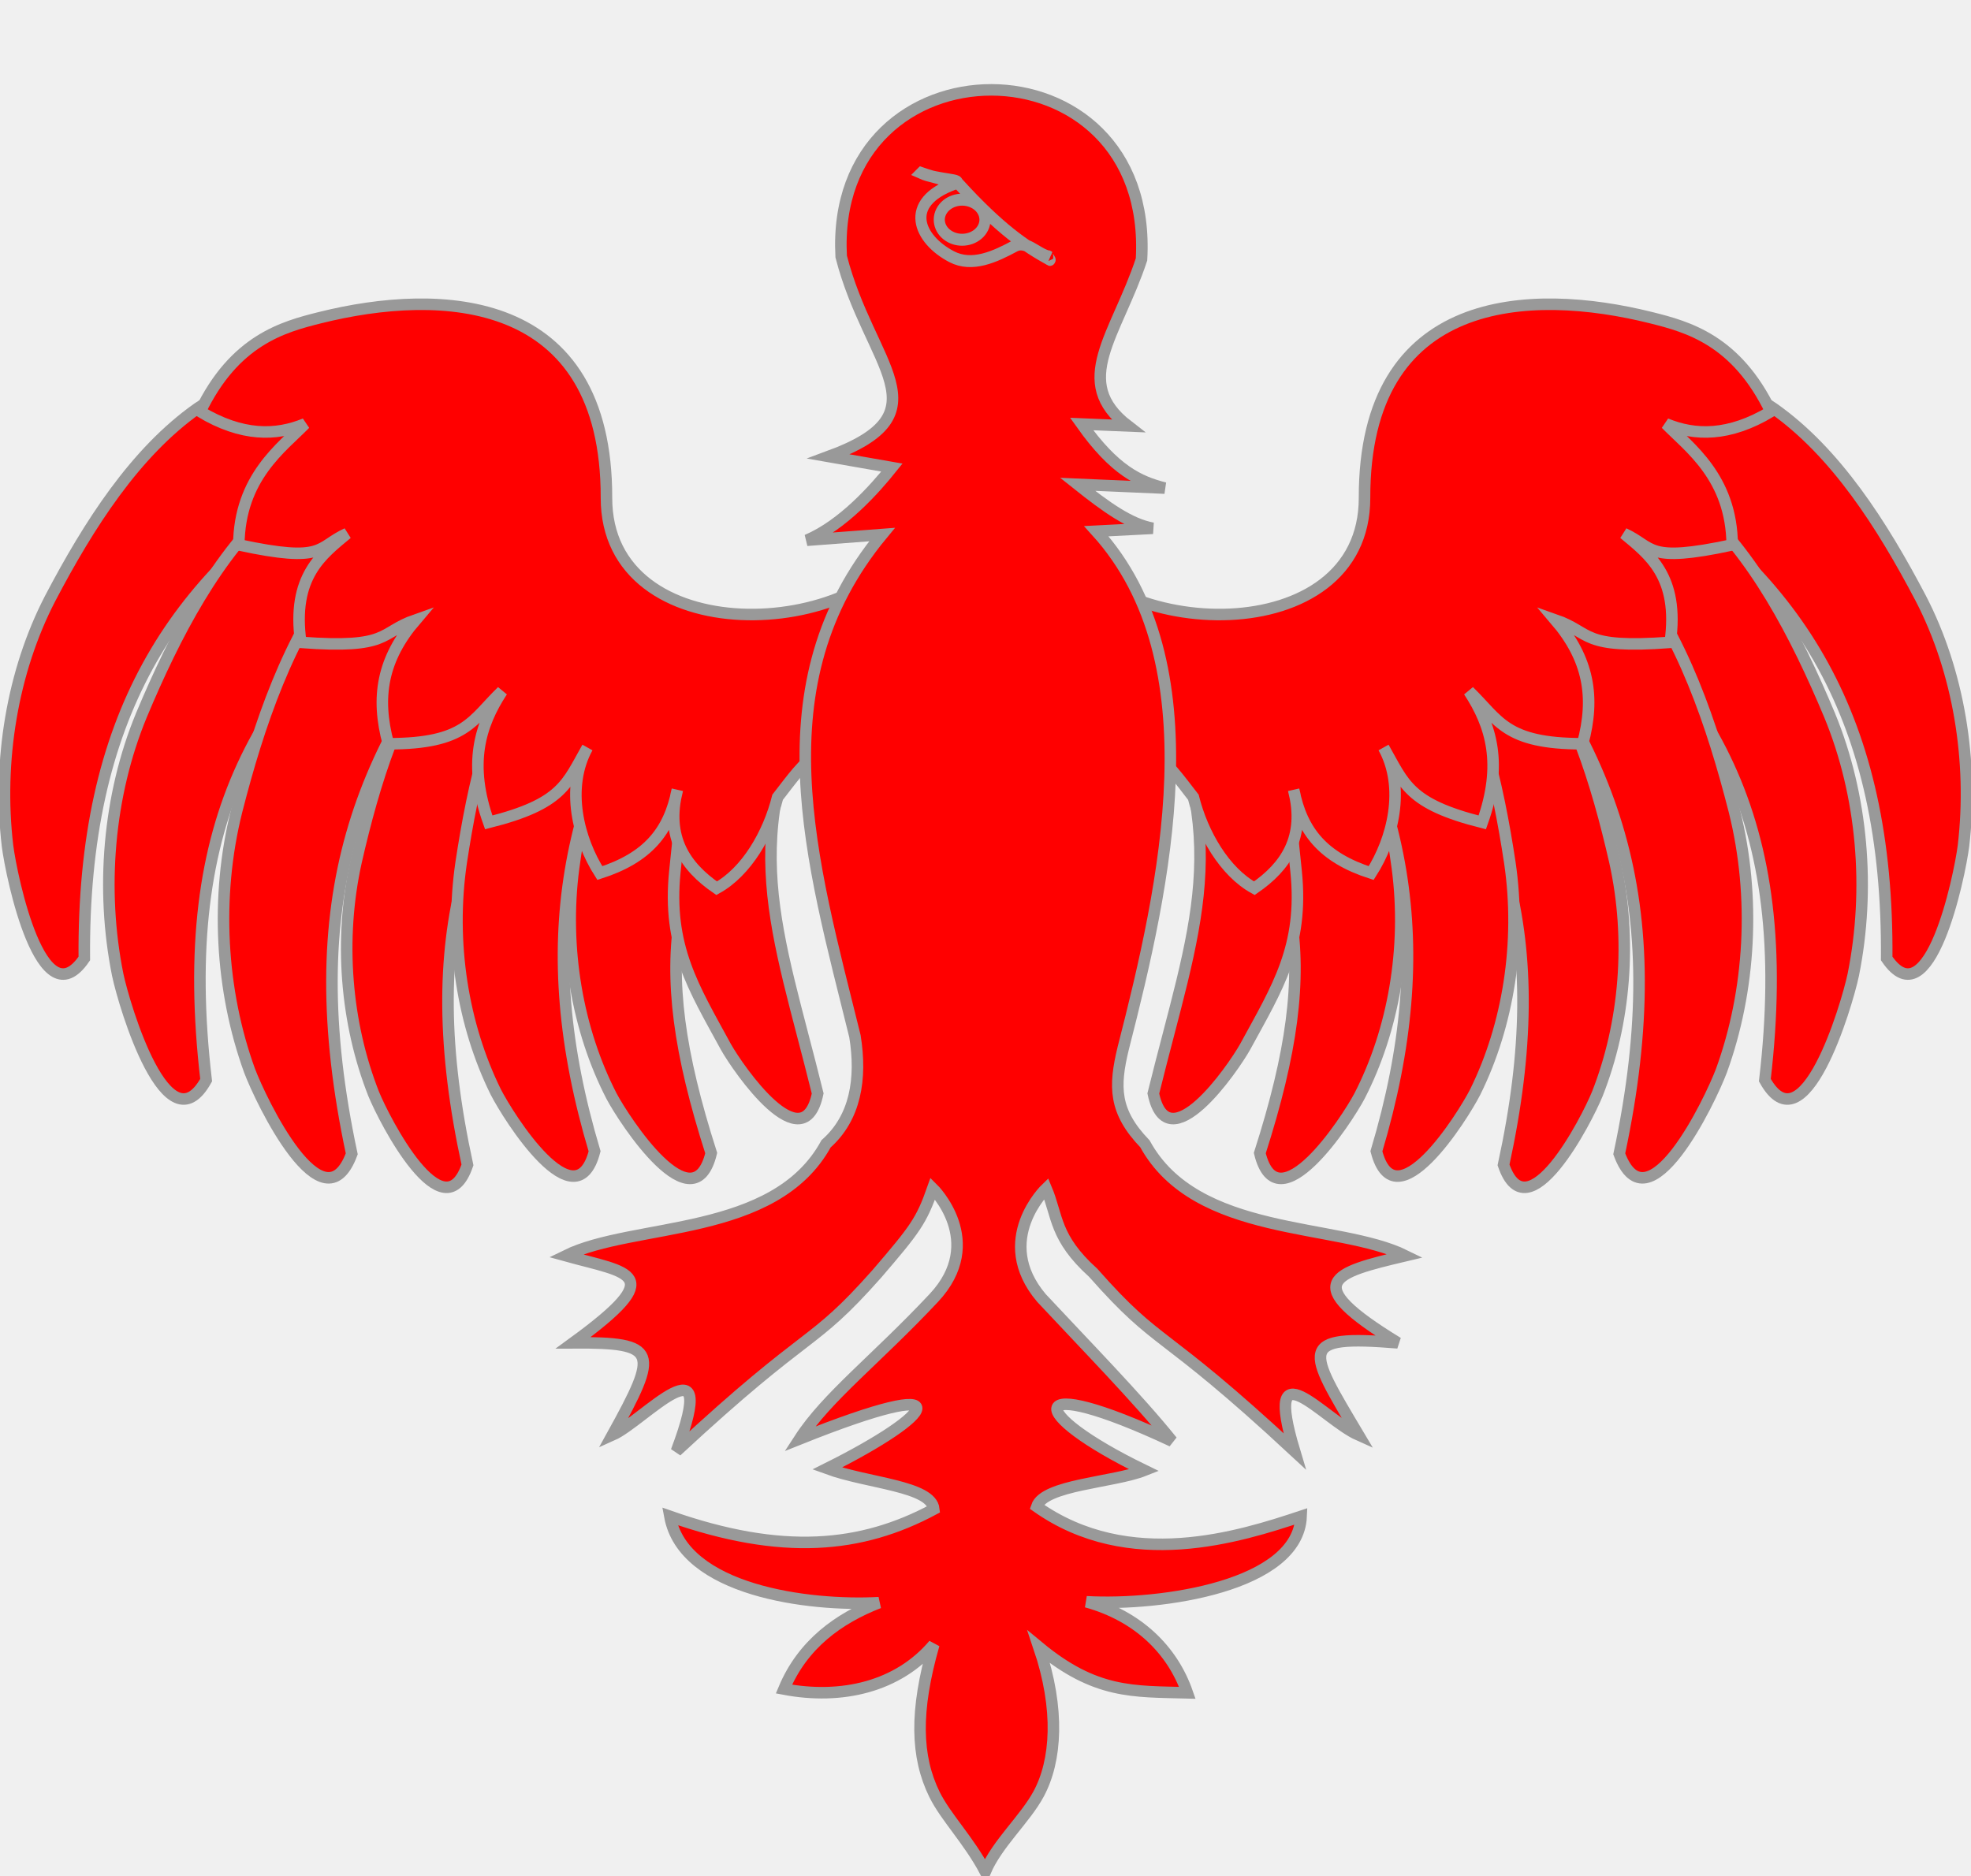
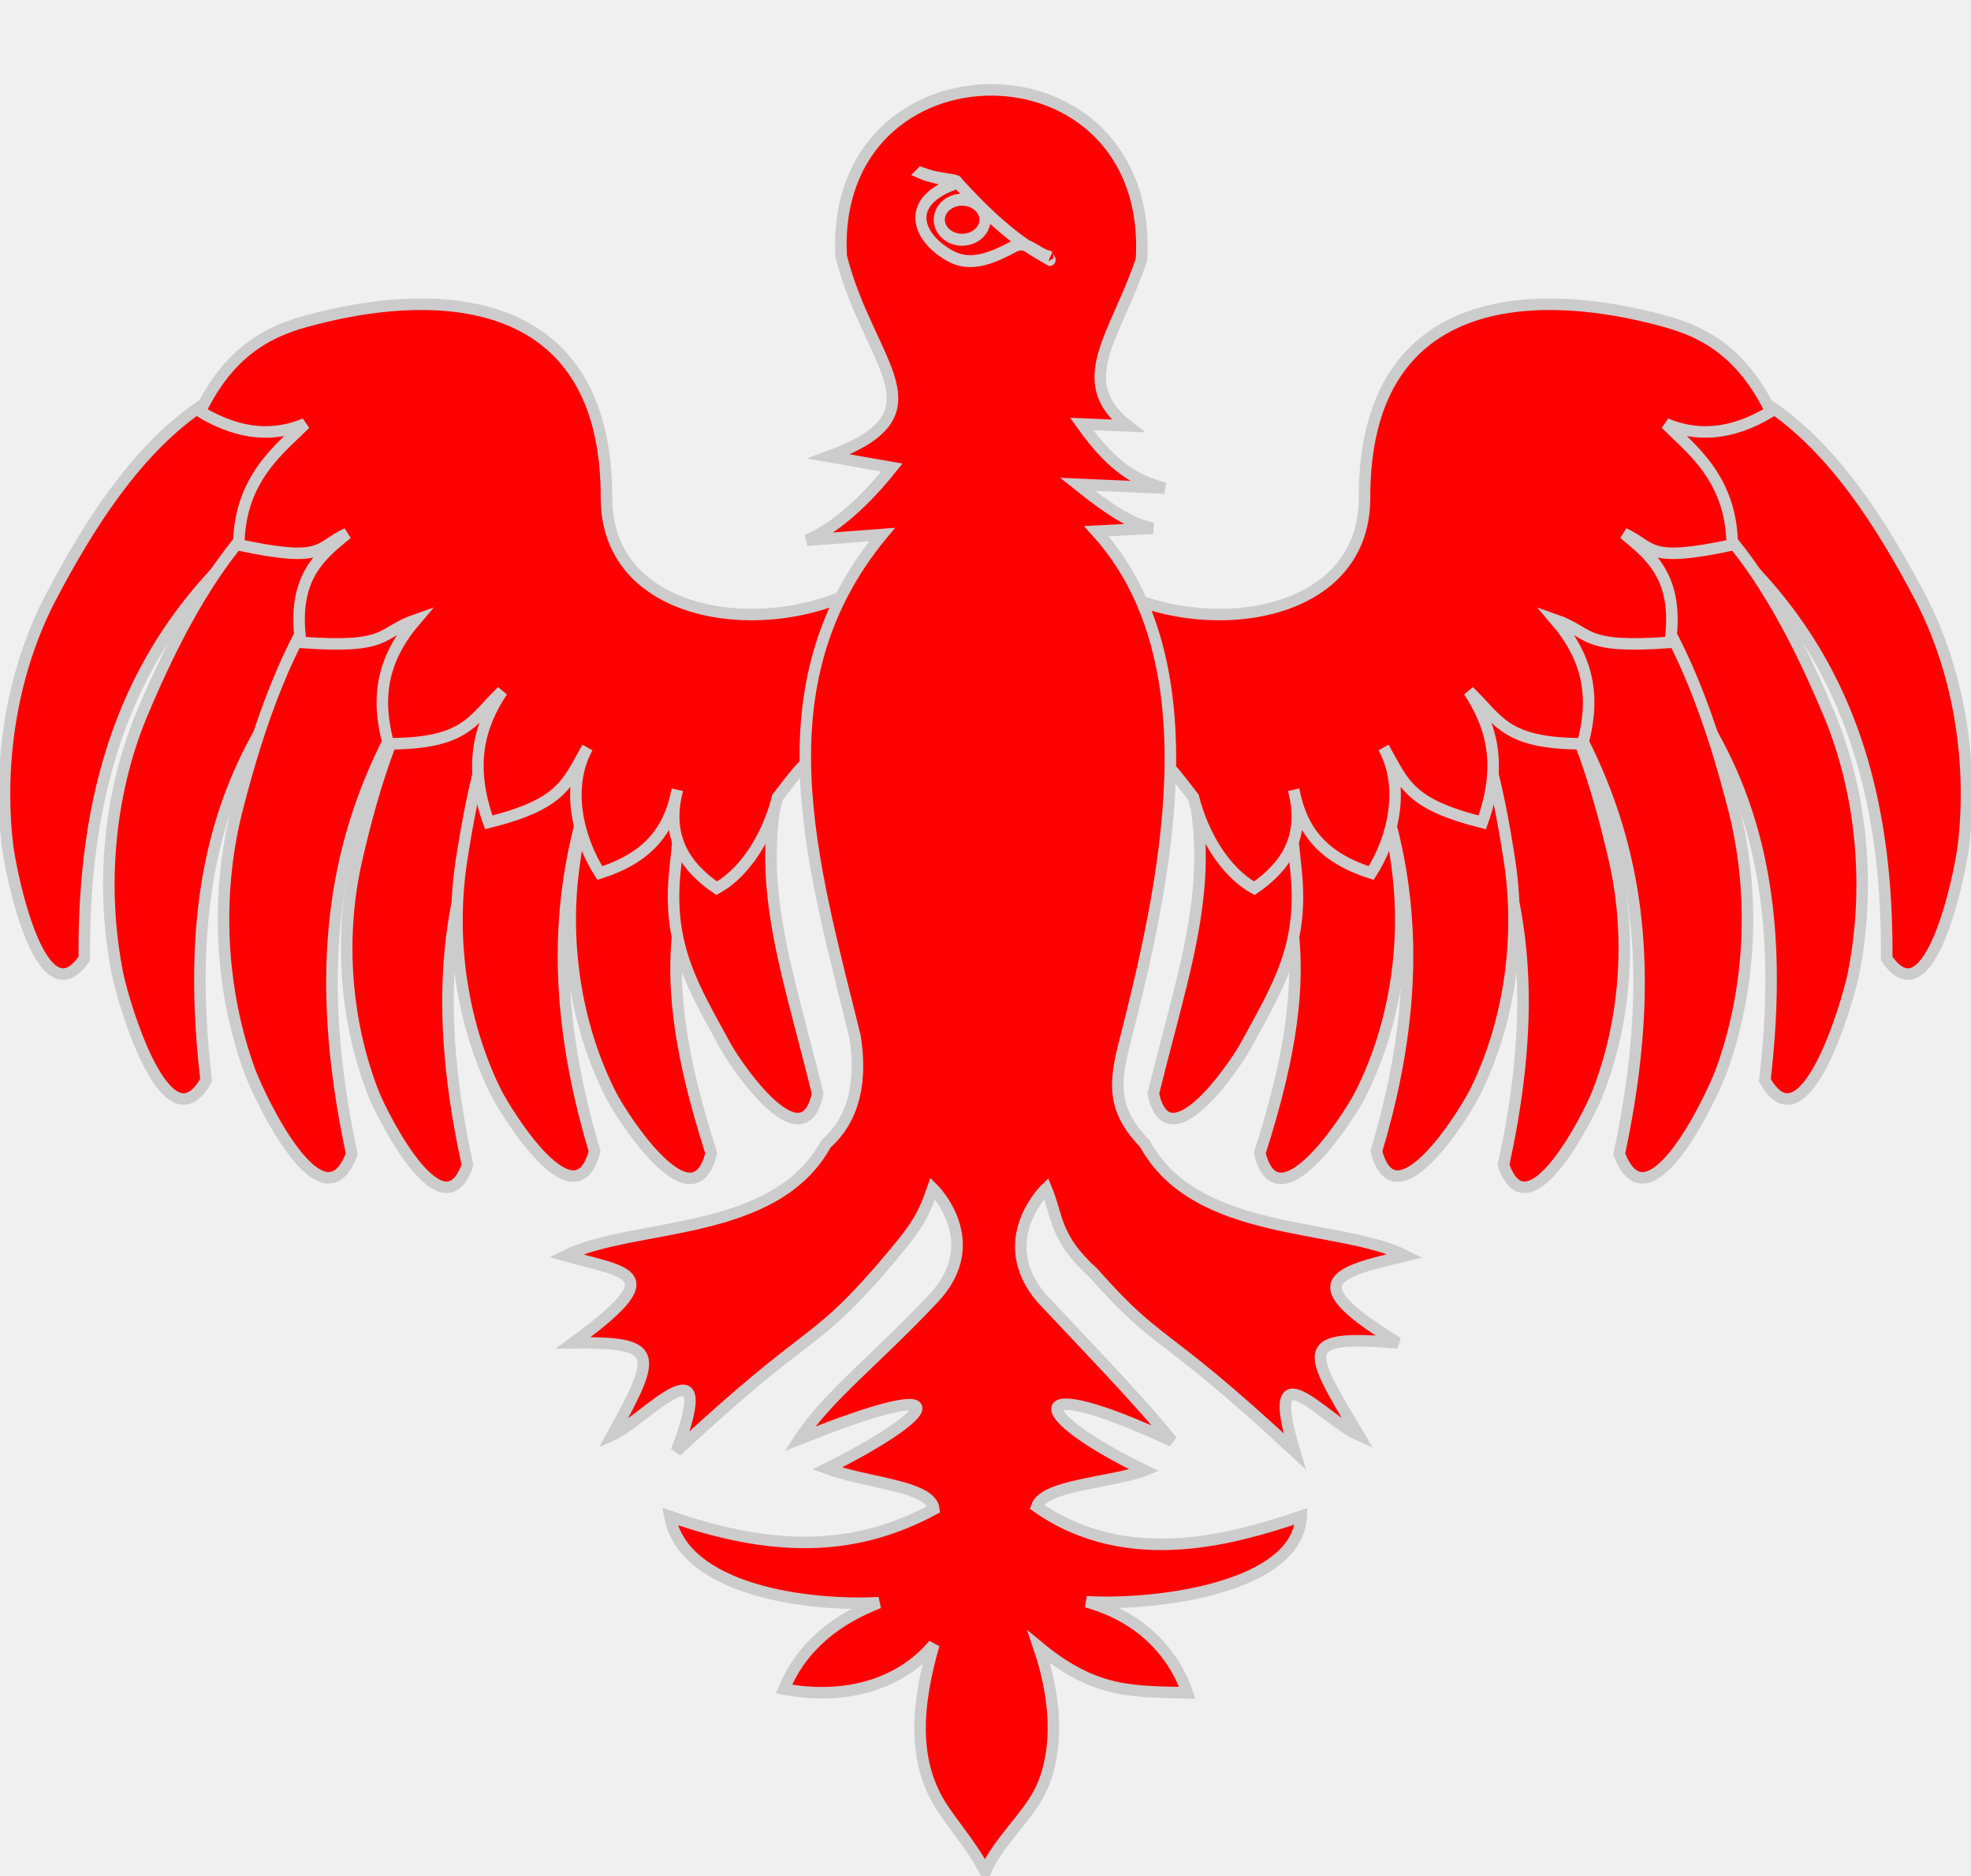
<svg xmlns="http://www.w3.org/2000/svg" id="svg2" version="1.0" width="646.464" height="615.431">
  <defs id="defs6" />
  <g transform="translate(18.80941,-35.02477)" style="display:inline" id="layer3" />
  <g transform="translate(18.80941,-35.02477)" id="layer4">
    <g id="body">
-       <g id="g14240" style="fill:#ffffff">
-         <g id="g14220" style="fill:#ff0000;stroke:#999999;stroke-width:3.78">
-           <g id="g14200" style="fill:#ff0000;stroke:#999999;stroke-width:3.78">
-             <path id="path12997" d="M 91.85,190.43 C 37.299,225.095 8.244,270.896 8.841,349.467 -5.123,369.935 -15.006,322.986 -16.343,312.532 -19.601,284.783 -14.793,255.371 -2.344,231.324 10.368,207.102 25.542,183.385 45.994,168.976 c 8.903,-5.966 19.082,-10.392 28.97,-10.36 2.984,3.324 6.341,6.288 9.099,9.83 2.596,7.328 5.192,14.656 7.788,21.983 z" style="fill:#ff0000;fill-opacity:1;fill-rule:evenodd;stroke:#999999;stroke-width:3.78;stroke-linecap:butt;stroke-linejoin:miter;stroke-miterlimit:4;stroke-dasharray:none;stroke-opacity:1" />
-             <path id="path12999" d="M 121.33,215.249 C 66.379,258.952 38.719,303.215 48.805,389.367 36.088,412.21 22.039,365.365 19.802,354.82 14.161,326.79 16.702,295.986 27.563,269.673 c 11.117,-26.529 24.815,-52.865 44.719,-70.353 8.69,-7.299 18.823,-13.187 29.021,-14.464 3.35,3.014 7.055,5.61 10.19,8.877 3.279,7.172 6.558,14.344 9.837,21.516 z" style="fill:#ff0000;fill-opacity:1;fill-rule:evenodd;stroke:#999999;stroke-width:3.78;stroke-linecap:butt;stroke-linejoin:miter;stroke-miterlimit:4;stroke-dasharray:none;stroke-opacity:1" />
-             <path id="path13001" d="M 143.87,226.634 C 98.562,279.91 78.745,329.943 96.56,413.549 87.188,438.794 66.734,396.088 63.044,386.265 53.54,360.087 51.736,329.344 58.787,301.119 c 7.275,-28.494 17.128,-57.382 34.357,-79.006 7.569,-9.112 16.763,-17.167 26.667,-20.722 3.734,2.195 7.762,3.9 11.319,6.392 4.247,6.284 8.494,12.567 12.741,18.851 z" style="fill:#ff0000;fill-opacity:1;fill-rule:evenodd;stroke:#999999;stroke-width:3.78;stroke-linecap:butt;stroke-linejoin:miter;stroke-miterlimit:4;stroke-dasharray:none;stroke-opacity:1" />
-             <path id="path13003" d="m 172.852,247.633 c -37.942,49.848 -55.008,92.97 -38.34,169.548 -7.861,23.008 -27.219,-14.595 -30.759,-23.281 -9.138,-23.16 -11.453,-50.699 -5.747,-76.298 5.901,-25.849 14.112,-52.145 29.121,-72.187 6.602,-8.456 14.69,-16.023 23.518,-19.575 3.408,1.836 7.069,3.22 10.324,5.329 3.961,5.488 7.922,10.976 11.883,16.463 z" style="fill:#ff0000;fill-opacity:1;fill-rule:evenodd;stroke:#999999;stroke-width:3.78;stroke-linecap:butt;stroke-linejoin:miter;stroke-miterlimit:4;stroke-dasharray:none;stroke-opacity:1" />
-             <path id="path13005" d="m 201.964,239.756 c -35.02,53.864 -46.219,104.409 -25.755,172.948 -6.148,23.786 -28.243,-11.257 -32.417,-19.462 -10.829,-21.914 -15.172,-48.989 -11.366,-75.092 3.982,-26.373 10.237,-53.467 23.738,-75.157 5.965,-9.184 13.479,-17.661 22.028,-22.238 3.537,1.418 7.293,2.357 10.697,4.064 4.358,4.979 8.717,9.958 13.075,14.937 z" style="fill:#ff0000;fill-opacity:1;fill-rule:evenodd;stroke:#999999;stroke-width:3.78;stroke-linecap:butt;stroke-linejoin:miter;stroke-miterlimit:4;stroke-dasharray:none;stroke-opacity:1" />
-             <path id="path13007" d="m 234.29,265.264 c -32.167,54.584 -41.038,81.828 -19.832,148.037 -5.812,23.911 -28.412,-10.602 -32.704,-18.707 -11.144,-21.652 -15.873,-48.61 -12.437,-74.783 3.608,-26.448 6.009,-28.276 19.205,-50.262 5.837,-9.315 13.232,-17.959 21.718,-22.729 3.558,1.336 7.329,2.188 10.758,3.816 4.431,4.876 8.861,9.752 13.292,14.627 z" style="fill:#ff0000;fill-opacity:1;fill-rule:evenodd;stroke:#999999;stroke-width:3.78;stroke-linecap:butt;stroke-linejoin:miter;stroke-miterlimit:4;stroke-dasharray:none;stroke-opacity:1" />
-             <path style="fill:#ff0000;fill-opacity:1;fill-rule:evenodd;stroke:#999999;stroke-width:3.78;stroke-linecap:butt;stroke-linejoin:miter;stroke-miterlimit:4;stroke-dasharray:none;stroke-opacity:1" d="m 250.364,256.724 c -27.894,53.149 -14.365,82.74 -0.984,137.021 -4.722,22.732 -26.03,-8.011 -30.113,-15.297 -10.614,-19.489 -19.236,-32.874 -16.721,-57.56 2.664,-24.955 2.327,-31.848 13.796,-53.273 5.082,-9.094 4.178,-6.174 11.77,-11.198 0.746,26.274 0.676,-9.342 22.253,0.309 z" id="path3952" />
-             <path style="fill:#ff0000;fill-opacity:1;fill-rule:evenodd;stroke:#999999;stroke-width:3.78;stroke-linecap:butt;stroke-linejoin:miter;stroke-miterlimit:4;stroke-dasharray:none;stroke-opacity:1" d="m 281.668,209.961 c -17.571,35.806 -101.636,38.975 -101.562,-11.634 0.098,-67.191 -54.322,-68.99 -93.998,-59.083 -12.095,3.02 -27.977,7.348 -39.27,30.797 13.746,8.253 24.907,7.967 34.41,4.021 -7.585,7.77 -21.529,17.544 -21.732,39.711 28.438,6.107 25.531,0.849 35.49,-3.717 -8.171,6.846 -18.221,13.977 -15.16,35.705 29.465,2.186 25.609,-3.176 37.672,-7.381 -10.933,12.809 -13.101,25.269 -8.966,40.642 25.504,-0.016 27.378,-7.625 37.308,-17.233 -7.369,11.243 -11.198,23.951 -4.37,43.025 24.225,-6.105 25.567,-12.605 32.37,-24.558 -7.302,13.198 -3.008,30.166 4.069,41.187 15.679,-5.053 22.726,-13.6 25.417,-27.28 -4.032,15.552 2.653,25.209 12.904,32.254 9.759,-5.385 16.976,-17.799 19.993,-29.851 9.805,-12.591 13.396,-19.491 37.206,-19.381 3.367,-10.749 -15.331,-16.772 25.496,-10.004 -3.334,-16.364 -9.009,-43.574 -17.277,-57.219 z" id="path3971" />
+       <g id="g14240">
+         <g id="g14220" style="fill:#ff0000;stroke:#cccccc;stroke-width:3.78">
+           <g id="g14200" style="fill:#ff0000;stroke:#cccccc;stroke-width:3.78">
+             <path id="path12997" d="M 91.85,190.43 C 37.299,225.095 8.244,270.896 8.841,349.467 -5.123,369.935 -15.006,322.986 -16.343,312.532 -19.601,284.783 -14.793,255.371 -2.344,231.324 10.368,207.102 25.542,183.385 45.994,168.976 c 8.903,-5.966 19.082,-10.392 28.97,-10.36 2.984,3.324 6.341,6.288 9.099,9.83 2.596,7.328 5.192,14.656 7.788,21.983 z" style="fill:#ff0000;fill-opacity:1;fill-rule:evenodd;stroke:#cccccc;stroke-width:3.78;stroke-linecap:butt;stroke-linejoin:miter;stroke-miterlimit:4;stroke-dasharray:none;stroke-opacity:1" />
+             <path id="path12999" d="M 121.33,215.249 C 66.379,258.952 38.719,303.215 48.805,389.367 36.088,412.21 22.039,365.365 19.802,354.82 14.161,326.79 16.702,295.986 27.563,269.673 c 11.117,-26.529 24.815,-52.865 44.719,-70.353 8.69,-7.299 18.823,-13.187 29.021,-14.464 3.35,3.014 7.055,5.61 10.19,8.877 3.279,7.172 6.558,14.344 9.837,21.516 z" style="fill:#ff0000;fill-opacity:1;fill-rule:evenodd;stroke:#cccccc;stroke-width:3.78;stroke-linecap:butt;stroke-linejoin:miter;stroke-miterlimit:4;stroke-dasharray:none;stroke-opacity:1" />
+             <path id="path13001" d="M 143.87,226.634 C 98.562,279.91 78.745,329.943 96.56,413.549 87.188,438.794 66.734,396.088 63.044,386.265 53.54,360.087 51.736,329.344 58.787,301.119 c 7.275,-28.494 17.128,-57.382 34.357,-79.006 7.569,-9.112 16.763,-17.167 26.667,-20.722 3.734,2.195 7.762,3.9 11.319,6.392 4.247,6.284 8.494,12.567 12.741,18.851 z" style="fill:#ff0000;fill-opacity:1;fill-rule:evenodd;stroke:#cccccc;stroke-width:3.78;stroke-linecap:butt;stroke-linejoin:miter;stroke-miterlimit:4;stroke-dasharray:none;stroke-opacity:1" />
+             <path id="path13003" d="m 172.852,247.633 c -37.942,49.848 -55.008,92.97 -38.34,169.548 -7.861,23.008 -27.219,-14.595 -30.759,-23.281 -9.138,-23.16 -11.453,-50.699 -5.747,-76.298 5.901,-25.849 14.112,-52.145 29.121,-72.187 6.602,-8.456 14.69,-16.023 23.518,-19.575 3.408,1.836 7.069,3.22 10.324,5.329 3.961,5.488 7.922,10.976 11.883,16.463 z" style="fill:#ff0000;fill-opacity:1;fill-rule:evenodd;stroke:#cccccc;stroke-width:3.78;stroke-linecap:butt;stroke-linejoin:miter;stroke-miterlimit:4;stroke-dasharray:none;stroke-opacity:1" />
+             <path id="path13005" d="m 201.964,239.756 c -35.02,53.864 -46.219,104.409 -25.755,172.948 -6.148,23.786 -28.243,-11.257 -32.417,-19.462 -10.829,-21.914 -15.172,-48.989 -11.366,-75.092 3.982,-26.373 10.237,-53.467 23.738,-75.157 5.965,-9.184 13.479,-17.661 22.028,-22.238 3.537,1.418 7.293,2.357 10.697,4.064 4.358,4.979 8.717,9.958 13.075,14.937 z" style="fill:#ff0000;fill-opacity:1;fill-rule:evenodd;stroke:#cccccc;stroke-width:3.78;stroke-linecap:butt;stroke-linejoin:miter;stroke-miterlimit:4;stroke-dasharray:none;stroke-opacity:1" />
+             <path id="path13007" d="m 234.29,265.264 c -32.167,54.584 -41.038,81.828 -19.832,148.037 -5.812,23.911 -28.412,-10.602 -32.704,-18.707 -11.144,-21.652 -15.873,-48.61 -12.437,-74.783 3.608,-26.448 6.009,-28.276 19.205,-50.262 5.837,-9.315 13.232,-17.959 21.718,-22.729 3.558,1.336 7.329,2.188 10.758,3.816 4.431,4.876 8.861,9.752 13.292,14.627 z" style="fill:#ff0000;fill-opacity:1;fill-rule:evenodd;stroke:#cccccc;stroke-width:3.78;stroke-linecap:butt;stroke-linejoin:miter;stroke-miterlimit:4;stroke-dasharray:none;stroke-opacity:1" />
+             <path style="fill:#ff0000;fill-opacity:1;fill-rule:evenodd;stroke:#cccccc;stroke-width:3.78;stroke-linecap:butt;stroke-linejoin:miter;stroke-miterlimit:4;stroke-dasharray:none;stroke-opacity:1" d="m 250.364,256.724 c -27.894,53.149 -14.365,82.74 -0.984,137.021 -4.722,22.732 -26.03,-8.011 -30.113,-15.297 -10.614,-19.489 -19.236,-32.874 -16.721,-57.56 2.664,-24.955 2.327,-31.848 13.796,-53.273 5.082,-9.094 4.178,-6.174 11.77,-11.198 0.746,26.274 0.676,-9.342 22.253,0.309 z" id="path3952" />
+             <path style="fill:#ff0000;fill-opacity:1;fill-rule:evenodd;stroke:#cccccc;stroke-width:3.78;stroke-linecap:butt;stroke-linejoin:miter;stroke-miterlimit:4;stroke-dasharray:none;stroke-opacity:1" d="m 281.668,209.961 c -17.571,35.806 -101.636,38.975 -101.562,-11.634 0.098,-67.191 -54.322,-68.99 -93.998,-59.083 -12.095,3.02 -27.977,7.348 -39.27,30.797 13.746,8.253 24.907,7.967 34.41,4.021 -7.585,7.77 -21.529,17.544 -21.732,39.711 28.438,6.107 25.531,0.849 35.49,-3.717 -8.171,6.846 -18.221,13.977 -15.16,35.705 29.465,2.186 25.609,-3.176 37.672,-7.381 -10.933,12.809 -13.101,25.269 -8.966,40.642 25.504,-0.016 27.378,-7.625 37.308,-17.233 -7.369,11.243 -11.198,23.951 -4.37,43.025 24.225,-6.105 25.567,-12.605 32.37,-24.558 -7.302,13.198 -3.008,30.166 4.069,41.187 15.679,-5.053 22.726,-13.6 25.417,-27.28 -4.032,15.552 2.653,25.209 12.904,32.254 9.759,-5.385 16.976,-17.799 19.993,-29.851 9.805,-12.591 13.396,-19.491 37.206,-19.381 3.367,-10.749 -15.331,-16.772 25.496,-10.004 -3.334,-16.364 -9.009,-43.574 -17.277,-57.219 z" id="path3971" />
          </g>
-           <g id="g14210" style="fill:#ff0000;stroke:#999999;stroke-width:3.78">
-             <path style="fill:#ff0000;fill-opacity:1;fill-rule:evenodd;stroke:#999999;stroke-width:3.78;stroke-linecap:butt;stroke-linejoin:miter;stroke-miterlimit:4;stroke-dasharray:none;stroke-opacity:1" d="m 516.995,190.43 c 54.552,34.665 83.606,80.466 83.009,159.037 13.964,20.468 23.847,-26.481 25.183,-36.935 3.259,-27.749 -1.549,-57.16 -13.998,-81.207 -12.712,-24.223 -27.886,-47.94 -48.338,-62.348 -8.903,-5.966 -19.082,-10.392 -28.97,-10.36 -2.984,3.324 -6.341,6.288 -9.099,9.83 -2.596,7.328 -5.192,14.656 -7.788,21.983 z" id="path14168" />
-             <path style="fill:#ff0000;fill-opacity:1;fill-rule:evenodd;stroke:#999999;stroke-width:3.78;stroke-linecap:butt;stroke-linejoin:miter;stroke-miterlimit:4;stroke-dasharray:none;stroke-opacity:1" d="m 487.516,215.249 c 54.95,43.703 82.61,87.966 72.525,174.118 12.717,22.843 26.765,-24.002 29.003,-34.547 5.641,-28.029 3.1,-58.833 -7.761,-85.147 -11.117,-26.529 -24.815,-52.865 -44.719,-70.353 -8.69,-7.299 -18.823,-13.187 -29.021,-14.464 -3.35,3.014 -7.055,5.61 -10.19,8.877 -3.279,7.172 -6.558,14.344 -9.837,21.516 z" id="path14170" />
-             <path style="fill:#ff0000;fill-opacity:1;fill-rule:evenodd;stroke:#999999;stroke-width:3.78;stroke-linecap:butt;stroke-linejoin:miter;stroke-miterlimit:4;stroke-dasharray:none;stroke-opacity:1" d="m 464.975,226.634 c 45.309,53.275 65.126,103.309 47.31,186.915 9.372,25.245 29.826,-17.461 33.516,-27.284 9.504,-26.178 11.308,-56.921 4.257,-85.146 -7.275,-28.494 -17.128,-57.382 -34.357,-79.006 -7.569,-9.112 -16.763,-17.167 -26.667,-20.722 -3.734,2.195 -7.762,3.9 -11.319,6.392 -4.247,6.284 -8.494,12.567 -12.741,18.851 z" id="path14172" />
-             <path style="fill:#ff0000;fill-opacity:1;fill-rule:evenodd;stroke:#999999;stroke-width:3.78;stroke-linecap:butt;stroke-linejoin:miter;stroke-miterlimit:4;stroke-dasharray:none;stroke-opacity:1" d="m 435.993,247.633 c 37.942,49.848 55.008,92.97 38.34,169.548 7.861,23.008 27.219,-14.595 30.759,-23.281 9.138,-23.16 11.453,-50.699 5.747,-76.298 -5.901,-25.849 -14.112,-52.145 -29.121,-72.187 -6.602,-8.456 -14.69,-16.023 -23.518,-19.575 -3.408,1.836 -7.069,3.22 -10.324,5.329 -3.961,5.488 -7.922,10.976 -11.883,16.463 z" id="path14174" />
-             <path style="fill:#ff0000;fill-opacity:1;fill-rule:evenodd;stroke:#999999;stroke-width:3.78;stroke-linecap:butt;stroke-linejoin:miter;stroke-miterlimit:4;stroke-dasharray:none;stroke-opacity:1" d="m 406.881,239.756 c 35.02,53.864 46.219,104.409 25.755,172.948 6.148,23.786 28.243,-11.257 32.417,-19.462 10.829,-21.914 15.172,-48.989 11.366,-75.092 -3.982,-26.373 -10.237,-53.467 -23.738,-75.157 -5.965,-9.184 -13.479,-17.661 -22.028,-22.238 -3.537,1.418 -7.293,2.357 -10.697,4.064 -4.358,4.979 -8.717,9.958 -13.075,14.937 z" id="path14176" />
-             <path style="fill:#ff0000;fill-opacity:1;fill-rule:evenodd;stroke:#999999;stroke-width:3.78;stroke-linecap:butt;stroke-linejoin:miter;stroke-miterlimit:4;stroke-dasharray:none;stroke-opacity:1" d="m 374.556,265.264 c 32.167,54.584 41.038,81.828 19.832,148.037 5.812,23.911 28.412,-10.602 32.704,-18.707 11.144,-21.652 15.873,-48.61 12.437,-74.783 -3.608,-26.448 -6.009,-28.276 -19.205,-50.262 -5.837,-9.315 -13.232,-17.959 -21.718,-22.729 -3.558,1.336 -7.329,2.188 -10.758,3.816 -4.431,4.876 -8.861,9.752 -13.292,14.627 z" id="path14178" />
-             <path id="path14180" d="m 358.481,256.724 c 27.894,53.149 14.365,82.74 0.984,137.021 4.722,22.732 26.03,-8.011 30.113,-15.297 10.614,-19.489 19.236,-32.874 16.721,-57.56 -2.664,-24.955 -2.327,-31.848 -13.796,-53.273 -5.082,-9.094 -4.178,-6.174 -11.77,-11.198 -0.746,26.274 -0.676,-9.342 -22.253,0.309 z" style="fill:#ff0000;fill-opacity:1;fill-rule:evenodd;stroke:#999999;stroke-width:3.78;stroke-linecap:butt;stroke-linejoin:miter;stroke-miterlimit:4;stroke-dasharray:none;stroke-opacity:1" />
-             <path id="path14182" d="m 327.177,209.961 c 17.571,35.806 101.636,38.975 101.562,-11.634 -0.098,-67.191 54.322,-68.99 93.998,-59.083 12.095,3.02 27.977,7.348 39.27,30.797 -13.746,8.253 -24.907,7.967 -34.41,4.021 7.585,7.77 21.529,17.544 21.732,39.711 -28.438,6.107 -25.531,0.849 -35.49,-3.717 8.171,6.846 18.221,13.977 15.16,35.705 -29.465,2.186 -25.609,-3.176 -37.672,-7.381 10.933,12.809 13.101,25.269 8.966,40.642 -25.504,-0.016 -27.378,-7.625 -37.308,-17.233 7.369,11.243 11.198,23.951 4.37,43.025 -24.225,-6.105 -25.567,-12.605 -32.37,-24.558 7.302,13.198 3.008,30.166 -4.069,41.187 -15.679,-5.053 -22.726,-13.6 -25.417,-27.28 4.032,15.552 -2.653,25.209 -12.904,32.254 -9.759,-5.385 -16.976,-17.799 -19.993,-29.851 -9.805,-12.591 -13.396,-19.491 -37.206,-19.381 -3.367,-10.749 15.331,-16.772 -25.496,-10.004 3.334,-16.364 9.009,-43.574 17.277,-57.219 z" style="fill:#ff0000;fill-opacity:1;fill-rule:evenodd;stroke:#999999;stroke-width:3.78;stroke-linecap:butt;stroke-linejoin:miter;stroke-miterlimit:4;stroke-dasharray:none;stroke-opacity:1" />
+           <g id="g14210" style="fill:#ff0000;stroke:#cccccc;stroke-width:3.78">
+             <path style="fill:#ff0000;fill-opacity:1;fill-rule:evenodd;stroke:#cccccc;stroke-width:3.78;stroke-linecap:butt;stroke-linejoin:miter;stroke-miterlimit:4;stroke-dasharray:none;stroke-opacity:1" d="m 516.995,190.43 c 54.552,34.665 83.606,80.466 83.009,159.037 13.964,20.468 23.847,-26.481 25.183,-36.935 3.259,-27.749 -1.549,-57.16 -13.998,-81.207 -12.712,-24.223 -27.886,-47.94 -48.338,-62.348 -8.903,-5.966 -19.082,-10.392 -28.97,-10.36 -2.984,3.324 -6.341,6.288 -9.099,9.83 -2.596,7.328 -5.192,14.656 -7.788,21.983 z" id="path14168" />
+             <path style="fill:#ff0000;fill-opacity:1;fill-rule:evenodd;stroke:#cccccc;stroke-width:3.78;stroke-linecap:butt;stroke-linejoin:miter;stroke-miterlimit:4;stroke-dasharray:none;stroke-opacity:1" d="m 487.516,215.249 c 54.95,43.703 82.61,87.966 72.525,174.118 12.717,22.843 26.765,-24.002 29.003,-34.547 5.641,-28.029 3.1,-58.833 -7.761,-85.147 -11.117,-26.529 -24.815,-52.865 -44.719,-70.353 -8.69,-7.299 -18.823,-13.187 -29.021,-14.464 -3.35,3.014 -7.055,5.61 -10.19,8.877 -3.279,7.172 -6.558,14.344 -9.837,21.516 z" id="path14170" />
+             <path style="fill:#ff0000;fill-opacity:1;fill-rule:evenodd;stroke:#cccccc;stroke-width:3.78;stroke-linecap:butt;stroke-linejoin:miter;stroke-miterlimit:4;stroke-dasharray:none;stroke-opacity:1" d="m 464.975,226.634 c 45.309,53.275 65.126,103.309 47.31,186.915 9.372,25.245 29.826,-17.461 33.516,-27.284 9.504,-26.178 11.308,-56.921 4.257,-85.146 -7.275,-28.494 -17.128,-57.382 -34.357,-79.006 -7.569,-9.112 -16.763,-17.167 -26.667,-20.722 -3.734,2.195 -7.762,3.9 -11.319,6.392 -4.247,6.284 -8.494,12.567 -12.741,18.851 z" id="path14172" />
+             <path style="fill:#ff0000;fill-opacity:1;fill-rule:evenodd;stroke:#cccccc;stroke-width:3.78;stroke-linecap:butt;stroke-linejoin:miter;stroke-miterlimit:4;stroke-dasharray:none;stroke-opacity:1" d="m 435.993,247.633 c 37.942,49.848 55.008,92.97 38.34,169.548 7.861,23.008 27.219,-14.595 30.759,-23.281 9.138,-23.16 11.453,-50.699 5.747,-76.298 -5.901,-25.849 -14.112,-52.145 -29.121,-72.187 -6.602,-8.456 -14.69,-16.023 -23.518,-19.575 -3.408,1.836 -7.069,3.22 -10.324,5.329 -3.961,5.488 -7.922,10.976 -11.883,16.463 z" id="path14174" />
+             <path style="fill:#ff0000;fill-opacity:1;fill-rule:evenodd;stroke:#cccccc;stroke-width:3.78;stroke-linecap:butt;stroke-linejoin:miter;stroke-miterlimit:4;stroke-dasharray:none;stroke-opacity:1" d="m 406.881,239.756 c 35.02,53.864 46.219,104.409 25.755,172.948 6.148,23.786 28.243,-11.257 32.417,-19.462 10.829,-21.914 15.172,-48.989 11.366,-75.092 -3.982,-26.373 -10.237,-53.467 -23.738,-75.157 -5.965,-9.184 -13.479,-17.661 -22.028,-22.238 -3.537,1.418 -7.293,2.357 -10.697,4.064 -4.358,4.979 -8.717,9.958 -13.075,14.937 z" id="path14176" />
+             <path style="fill:#ff0000;fill-opacity:1;fill-rule:evenodd;stroke:#cccccc;stroke-width:3.78;stroke-linecap:butt;stroke-linejoin:miter;stroke-miterlimit:4;stroke-dasharray:none;stroke-opacity:1" d="m 374.556,265.264 c 32.167,54.584 41.038,81.828 19.832,148.037 5.812,23.911 28.412,-10.602 32.704,-18.707 11.144,-21.652 15.873,-48.61 12.437,-74.783 -3.608,-26.448 -6.009,-28.276 -19.205,-50.262 -5.837,-9.315 -13.232,-17.959 -21.718,-22.729 -3.558,1.336 -7.329,2.188 -10.758,3.816 -4.431,4.876 -8.861,9.752 -13.292,14.627 z" id="path14178" />
+             <path id="path14180" d="m 358.481,256.724 c 27.894,53.149 14.365,82.74 0.984,137.021 4.722,22.732 26.03,-8.011 30.113,-15.297 10.614,-19.489 19.236,-32.874 16.721,-57.56 -2.664,-24.955 -2.327,-31.848 -13.796,-53.273 -5.082,-9.094 -4.178,-6.174 -11.77,-11.198 -0.746,26.274 -0.676,-9.342 -22.253,0.309 z" style="fill:#ff0000;fill-opacity:1;fill-rule:evenodd;stroke:#cccccc;stroke-width:3.78;stroke-linecap:butt;stroke-linejoin:miter;stroke-miterlimit:4;stroke-dasharray:none;stroke-opacity:1" />
+             <path id="path14182" d="m 327.177,209.961 c 17.571,35.806 101.636,38.975 101.562,-11.634 -0.098,-67.191 54.322,-68.99 93.998,-59.083 12.095,3.02 27.977,7.348 39.27,30.797 -13.746,8.253 -24.907,7.967 -34.41,4.021 7.585,7.77 21.529,17.544 21.732,39.711 -28.438,6.107 -25.531,0.849 -35.49,-3.717 8.171,6.846 18.221,13.977 15.16,35.705 -29.465,2.186 -25.609,-3.176 -37.672,-7.381 10.933,12.809 13.101,25.269 8.966,40.642 -25.504,-0.016 -27.378,-7.625 -37.308,-17.233 7.369,11.243 11.198,23.951 4.37,43.025 -24.225,-6.105 -25.567,-12.605 -32.37,-24.558 7.302,13.198 3.008,30.166 -4.069,41.187 -15.679,-5.053 -22.726,-13.6 -25.417,-27.28 4.032,15.552 -2.653,25.209 -12.904,32.254 -9.759,-5.385 -16.976,-17.799 -19.993,-29.851 -9.805,-12.591 -13.396,-19.491 -37.206,-19.381 -3.367,-10.749 15.331,-16.772 -25.496,-10.004 3.334,-16.364 9.009,-43.574 17.277,-57.219 z" style="fill:#ff0000;fill-opacity:1;fill-rule:evenodd;stroke:#cccccc;stroke-width:3.78;stroke-linecap:butt;stroke-linejoin:miter;stroke-miterlimit:4;stroke-dasharray:none;stroke-opacity:1" />
          </g>
        </g>
-         <path d="m 356.705,410.249 c 16.876,30.843 63.127,25.739 85.413,36.72 -23.841,5.646 -35.117,8.627 -2.471,28.577 -33.167,-2.716 -29.716,1.911 -12.862,30.245 -11.606,-5.154 -31.622,-30.086 -20.99,5.303 -44.917,-41.715 -43.72,-33.244 -66.042,-58.52 -12.806,-11.555 -11.606,-18.588 -15.427,-27.651 0,0 -17.665,16.885 -1.561,35.897 14.356,15.401 31.598,32.965 42.852,46.976 -49.094,-22.984 -48.339,-9.465 -9.101,9.586 -10.098,4.01 -32.9,4.689 -35.291,11.898 30.402,21.499 66.696,9.836 86.724,3.188 -0.976,22.921 -45.764,29.393 -70.406,28.031 16.917,4.693 28.211,15.811 33.079,29.864 -17.797,-0.468 -30.122,0.368 -48.664,-14.97 6.928,20.503 5.729,37.325 -0.121,48.168 -4.443,8.235 -13.493,16.154 -17.488,25.42 -5.454,-10.312 -12.964,-17.779 -16.643,-25.24 -6.083,-12.337 -6.513,-27.372 -0.233,-49.207 -11.681,13.816 -30.164,18.2 -49.159,14.594 6.151,-14.73 17.956,-23.184 31.134,-28.33 -23.154,1.249 -64.108,-3.953 -68.553,-28.33 36.869,12.938 62.775,10.436 86.578,-2.33 -0.809,-7.677 -21.646,-8.457 -34.998,-13.357 35.765,-17.826 45.574,-31.536 -9.025,-9.701 8.967,-13.841 24.931,-25.905 44.023,-46.261 17.344,-18.55 -0.334,-35.897 -0.334,-35.897 -3.747,10.651 -5.824,13.403 -18.339,27.979 -22.022,24.877 -21.03,16.659 -65.752,58.193 14.665,-38.835 -10.842,-9.809 -20.99,-5.303 15.178,-27.496 15.206,-30.412 -12.862,-30.245 31.507,-22.958 18.467,-22.768 -2.471,-28.577 22.286,-10.981 68.537,-5.877 85.413,-36.72 9.607,-8.514 11.731,-21.266 9.466,-35.267 -14.216,-57.559 -31.841,-115.299 8.887,-164.595 l -24.632,1.868 c 11.795,-5.021 22.305,-16.899 27.864,-23.844 l -20.719,-3.626 c 38.894,-14.323 13.368,-29.465 4.083,-65.599 -3.92,-72.917 102.719,-73.228 98.507,0.952 -8.223,24.843 -23.322,40.083 -4.469,54.611 l -15.174,-0.623 c 10.805,15.226 18.898,18.906 27.252,21.024 l -28.579,-1.245 c 9.409,7.496 17.156,13.066 24.666,14.431 l -18.508,0.952 c 39.054,43.091 22.467,116.296 8.824,169.567 -3.074,12.647 -3.082,20.81 7.098,31.393 z" style="fill:#ff0000;fill-opacity:1;fill-rule:evenodd;stroke:#999999;stroke-width:3.78;stroke-linecap:butt;stroke-linejoin:miter;stroke-miterlimit:4;stroke-dasharray:none;stroke-opacity:1" id="path13584" />
+         <path d="m 356.705,410.249 c 16.876,30.843 63.127,25.739 85.413,36.72 -23.841,5.646 -35.117,8.627 -2.471,28.577 -33.167,-2.716 -29.716,1.911 -12.862,30.245 -11.606,-5.154 -31.622,-30.086 -20.99,5.303 -44.917,-41.715 -43.72,-33.244 -66.042,-58.52 -12.806,-11.555 -11.606,-18.588 -15.427,-27.651 0,0 -17.665,16.885 -1.561,35.897 14.356,15.401 31.598,32.965 42.852,46.976 -49.094,-22.984 -48.339,-9.465 -9.101,9.586 -10.098,4.01 -32.9,4.689 -35.291,11.898 30.402,21.499 66.696,9.836 86.724,3.188 -0.976,22.921 -45.764,29.393 -70.406,28.031 16.917,4.693 28.211,15.811 33.079,29.864 -17.797,-0.468 -30.122,0.368 -48.664,-14.97 6.928,20.503 5.729,37.325 -0.121,48.168 -4.443,8.235 -13.493,16.154 -17.488,25.42 -5.454,-10.312 -12.964,-17.779 -16.643,-25.24 -6.083,-12.337 -6.513,-27.372 -0.233,-49.207 -11.681,13.816 -30.164,18.2 -49.159,14.594 6.151,-14.73 17.956,-23.184 31.134,-28.33 -23.154,1.249 -64.108,-3.953 -68.553,-28.33 36.869,12.938 62.775,10.436 86.578,-2.33 -0.809,-7.677 -21.646,-8.457 -34.998,-13.357 35.765,-17.826 45.574,-31.536 -9.025,-9.701 8.967,-13.841 24.931,-25.905 44.023,-46.261 17.344,-18.55 -0.334,-35.897 -0.334,-35.897 -3.747,10.651 -5.824,13.403 -18.339,27.979 -22.022,24.877 -21.03,16.659 -65.752,58.193 14.665,-38.835 -10.842,-9.809 -20.99,-5.303 15.178,-27.496 15.206,-30.412 -12.862,-30.245 31.507,-22.958 18.467,-22.768 -2.471,-28.577 22.286,-10.981 68.537,-5.877 85.413,-36.72 9.607,-8.514 11.731,-21.266 9.466,-35.267 -14.216,-57.559 -31.841,-115.299 8.887,-164.595 l -24.632,1.868 c 11.795,-5.021 22.305,-16.899 27.864,-23.844 l -20.719,-3.626 c 38.894,-14.323 13.368,-29.465 4.083,-65.599 -3.92,-72.917 102.719,-73.228 98.507,0.952 -8.223,24.843 -23.322,40.083 -4.469,54.611 l -15.174,-0.623 c 10.805,15.226 18.898,18.906 27.252,21.024 l -28.579,-1.245 c 9.409,7.496 17.156,13.066 24.666,14.431 l -18.508,0.952 c 39.054,43.091 22.467,116.296 8.824,169.567 -3.074,12.647 -3.082,20.81 7.098,31.393 z" style="fill:#ff0000;fill-opacity:1;fill-rule:evenodd;stroke:#cccccc;stroke-width:3.78;stroke-linecap:butt;stroke-linejoin:miter;stroke-miterlimit:4;stroke-dasharray:none;stroke-opacity:1" id="path13584" />
      </g>
-       <g style="fill:#ff0000;fill-opacity:1;stroke:#999999;stroke-width:4.556;stroke-miterlimit:4;stroke-dasharray:none;stroke-opacity:1" id="g3977" transform="matrix(0.7995202,0,0,0.8607287,-1302.57,-14.16086)">
-         <path id="path3979" d="m 1983.598,123.094 c 6.517,2.106 9.034,2.213 15.551,4.319 16.741,17.043 27.172,23.596 36.932,28.596 1.306,0.999 -1.388,-2.001 -0.081,-1.002 -5.089,-1.204 -9.428,-6.395 -13.976,-4.124 -8.102,4.046 -17.504,8.195 -25.97,4.092 -13.634,-6.607 -20.155,-20.568 1.094,-27.756 5.048,-1.708 -7.034,-1.416 -13.551,-4.124 z" style="fill:#ff0000;fill-opacity:1;fill-rule:evenodd;stroke:#999999;stroke-width:4.556;stroke-linecap:butt;stroke-linejoin:miter;stroke-miterlimit:4;stroke-dasharray:none;stroke-opacity:1" />
-         <path transform="matrix(0.769187,0,0,0.769187,589.8148,78.98581)" d="m 1828.771,89.513 a 12.186,9.93 0 0 1 -6.098,-13.062 12.186,9.93 0 0 1 15.972,-5.094 12.186,9.93 0 0 1 6.403,12.965 12.186,9.93 0 0 1 -15.85,5.341" id="path3981" style="opacity:1;fill:#ff0000;fill-opacity:1;fill-rule:evenodd;stroke:#999999;stroke-width:5.923;stroke-linecap:round;stroke-linejoin:round;stroke-miterlimit:4;stroke-dasharray:none;stroke-dashoffset:0;stroke-opacity:1" />
+       <g style="fill:#ff0000;fill-opacity:1;stroke:#cccccc;stroke-width:4.556;stroke-miterlimit:4;stroke-dasharray:none;stroke-opacity:1" id="g3977" transform="matrix(0.7995202,0,0,0.8607287,-1302.57,-14.16086)">
+         <path id="path3979" d="m 1983.598,123.094 c 6.517,2.106 9.034,2.213 15.551,4.319 16.741,17.043 27.172,23.596 36.932,28.596 1.306,0.999 -1.388,-2.001 -0.081,-1.002 -5.089,-1.204 -9.428,-6.395 -13.976,-4.124 -8.102,4.046 -17.504,8.195 -25.97,4.092 -13.634,-6.607 -20.155,-20.568 1.094,-27.756 5.048,-1.708 -7.034,-1.416 -13.551,-4.124 z" style="fill:#ff0000;fill-opacity:1;fill-rule:evenodd;stroke:#cccccc;stroke-width:4.556;stroke-linecap:butt;stroke-linejoin:miter;stroke-miterlimit:4;stroke-dasharray:none;stroke-opacity:1" />
+         <path transform="matrix(0.769187,0,0,0.769187,589.8148,78.98581)" d="m 1828.771,89.513 a 12.186,9.93 0 0 1 -6.098,-13.062 12.186,9.93 0 0 1 15.972,-5.094 12.186,9.93 0 0 1 6.403,12.965 12.186,9.93 0 0 1 -15.85,5.341" id="path3981" style="opacity:1;fill:#ff0000;fill-opacity:1;fill-rule:evenodd;stroke:#cccccc;stroke-width:5.923;stroke-linecap:round;stroke-linejoin:round;stroke-miterlimit:4;stroke-dasharray:none;stroke-dashoffset:0;stroke-opacity:1" />
      </g>
    </g>
  </g>
</svg>
